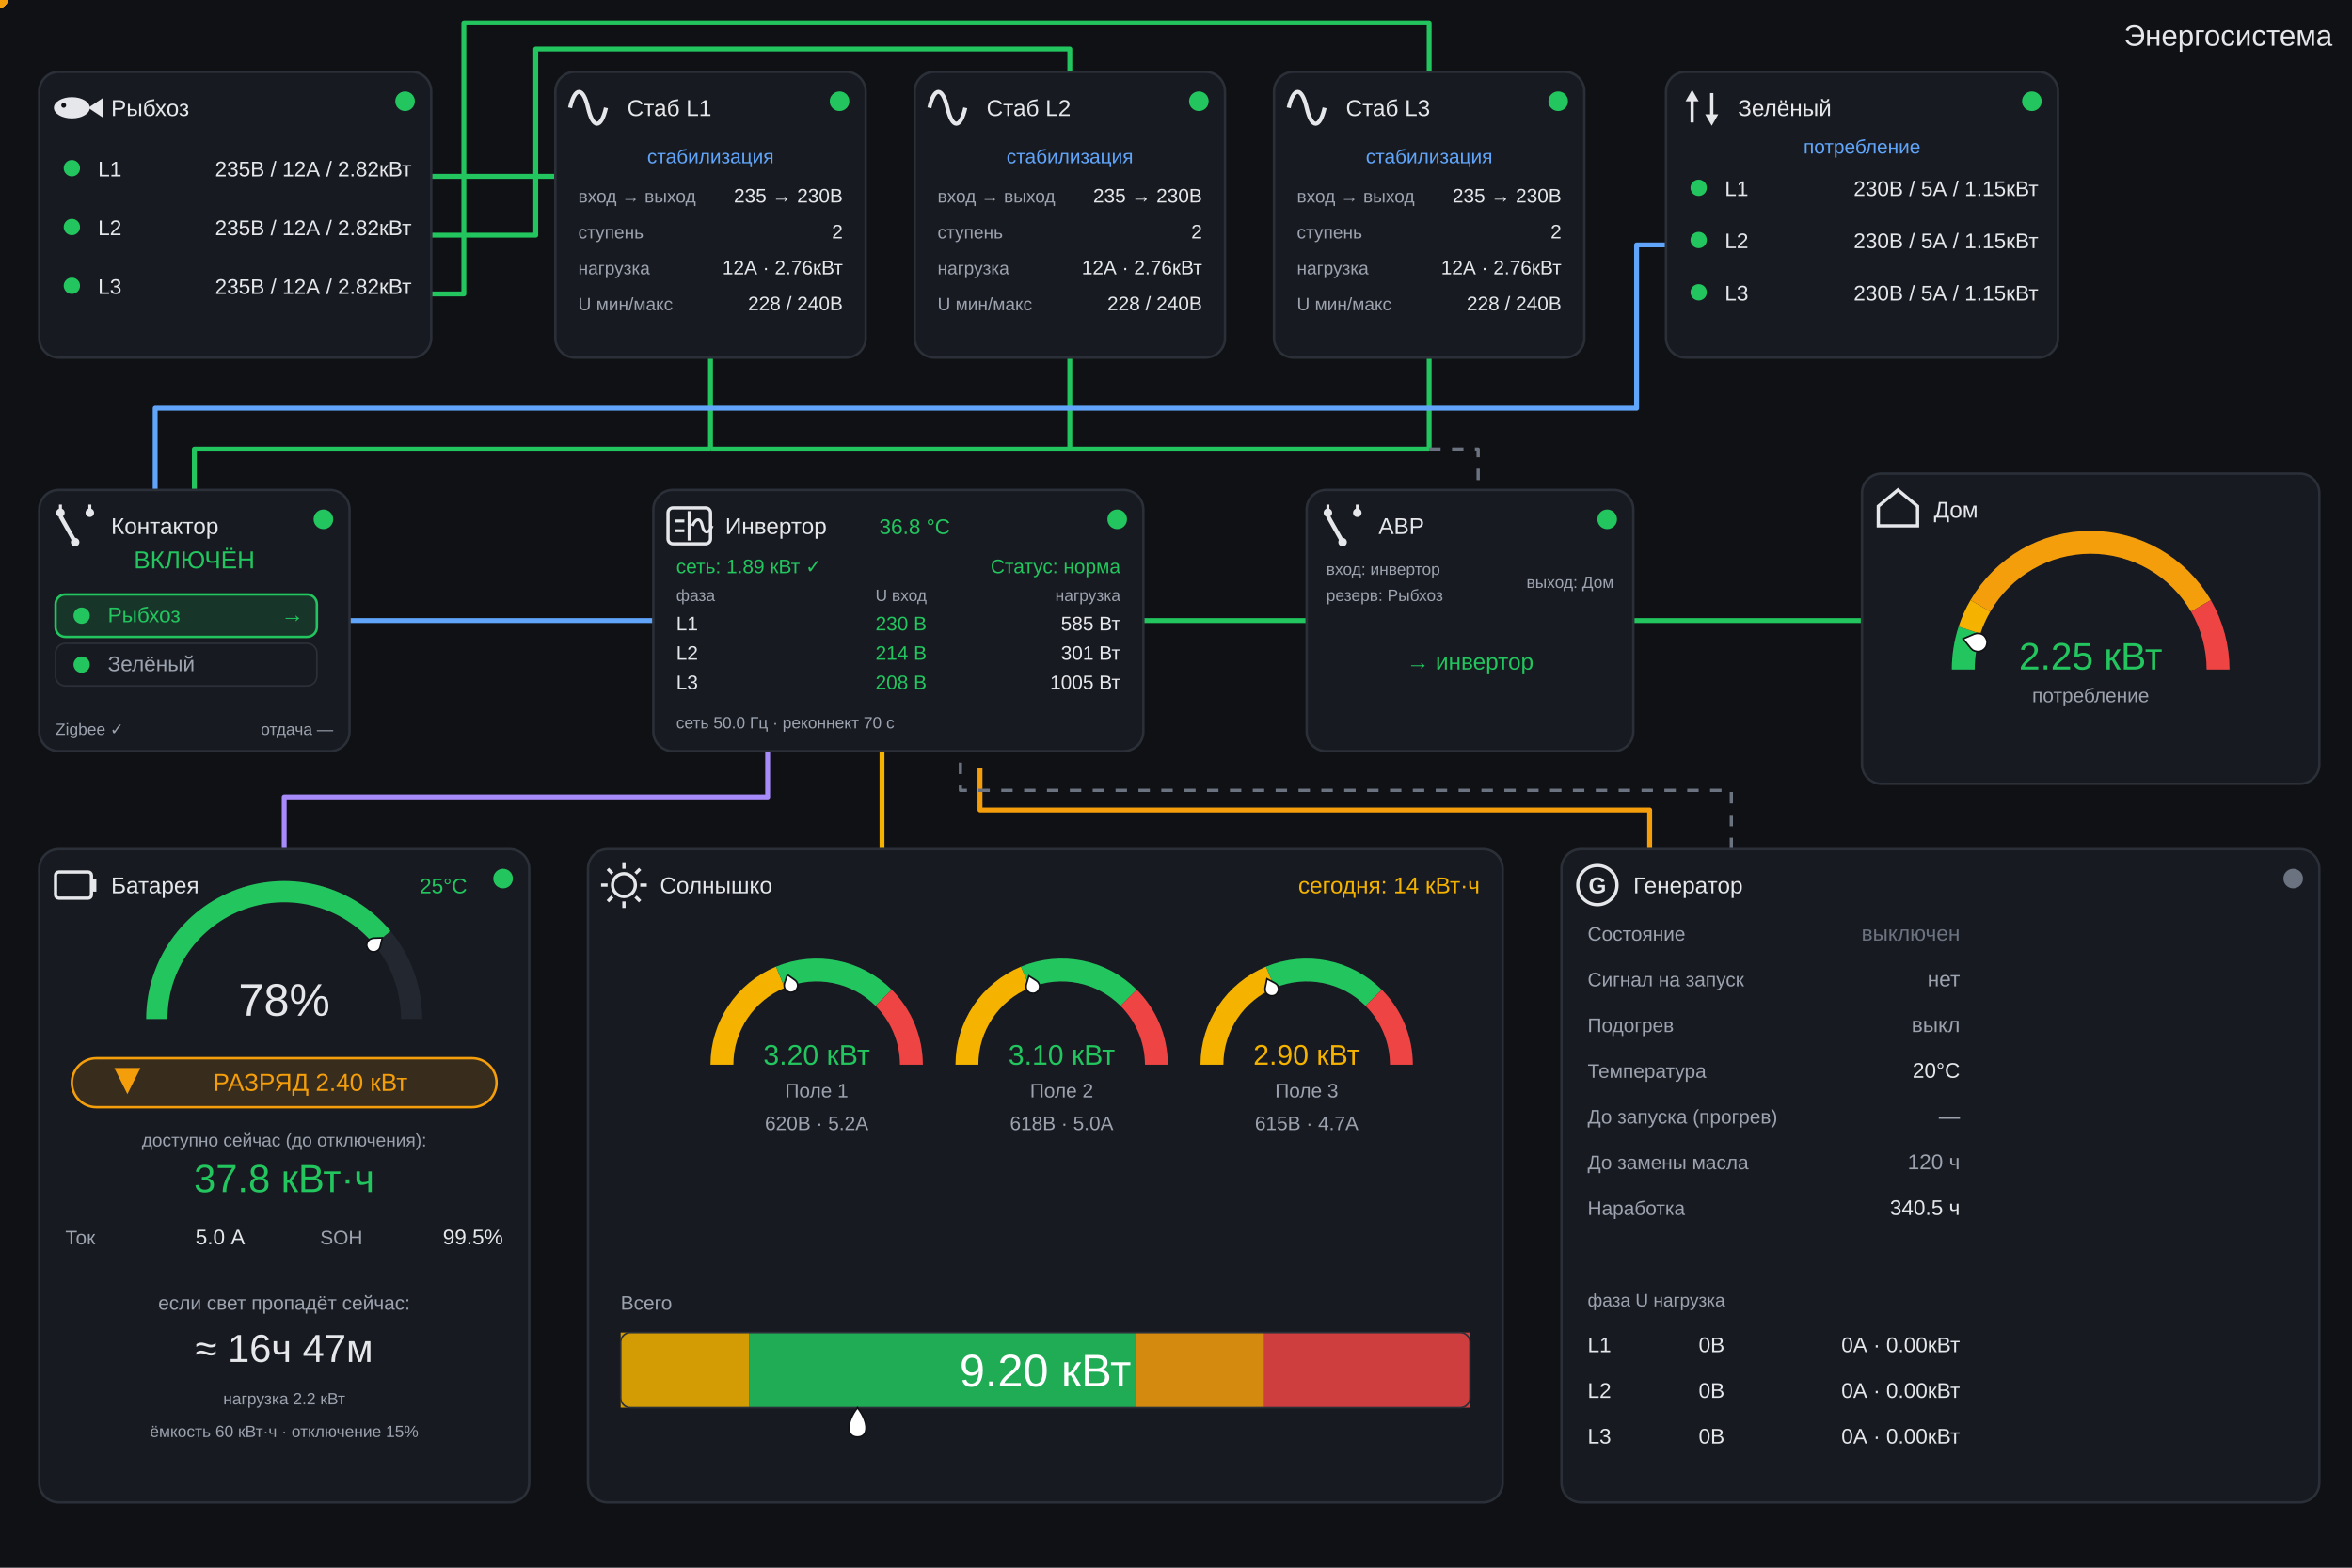
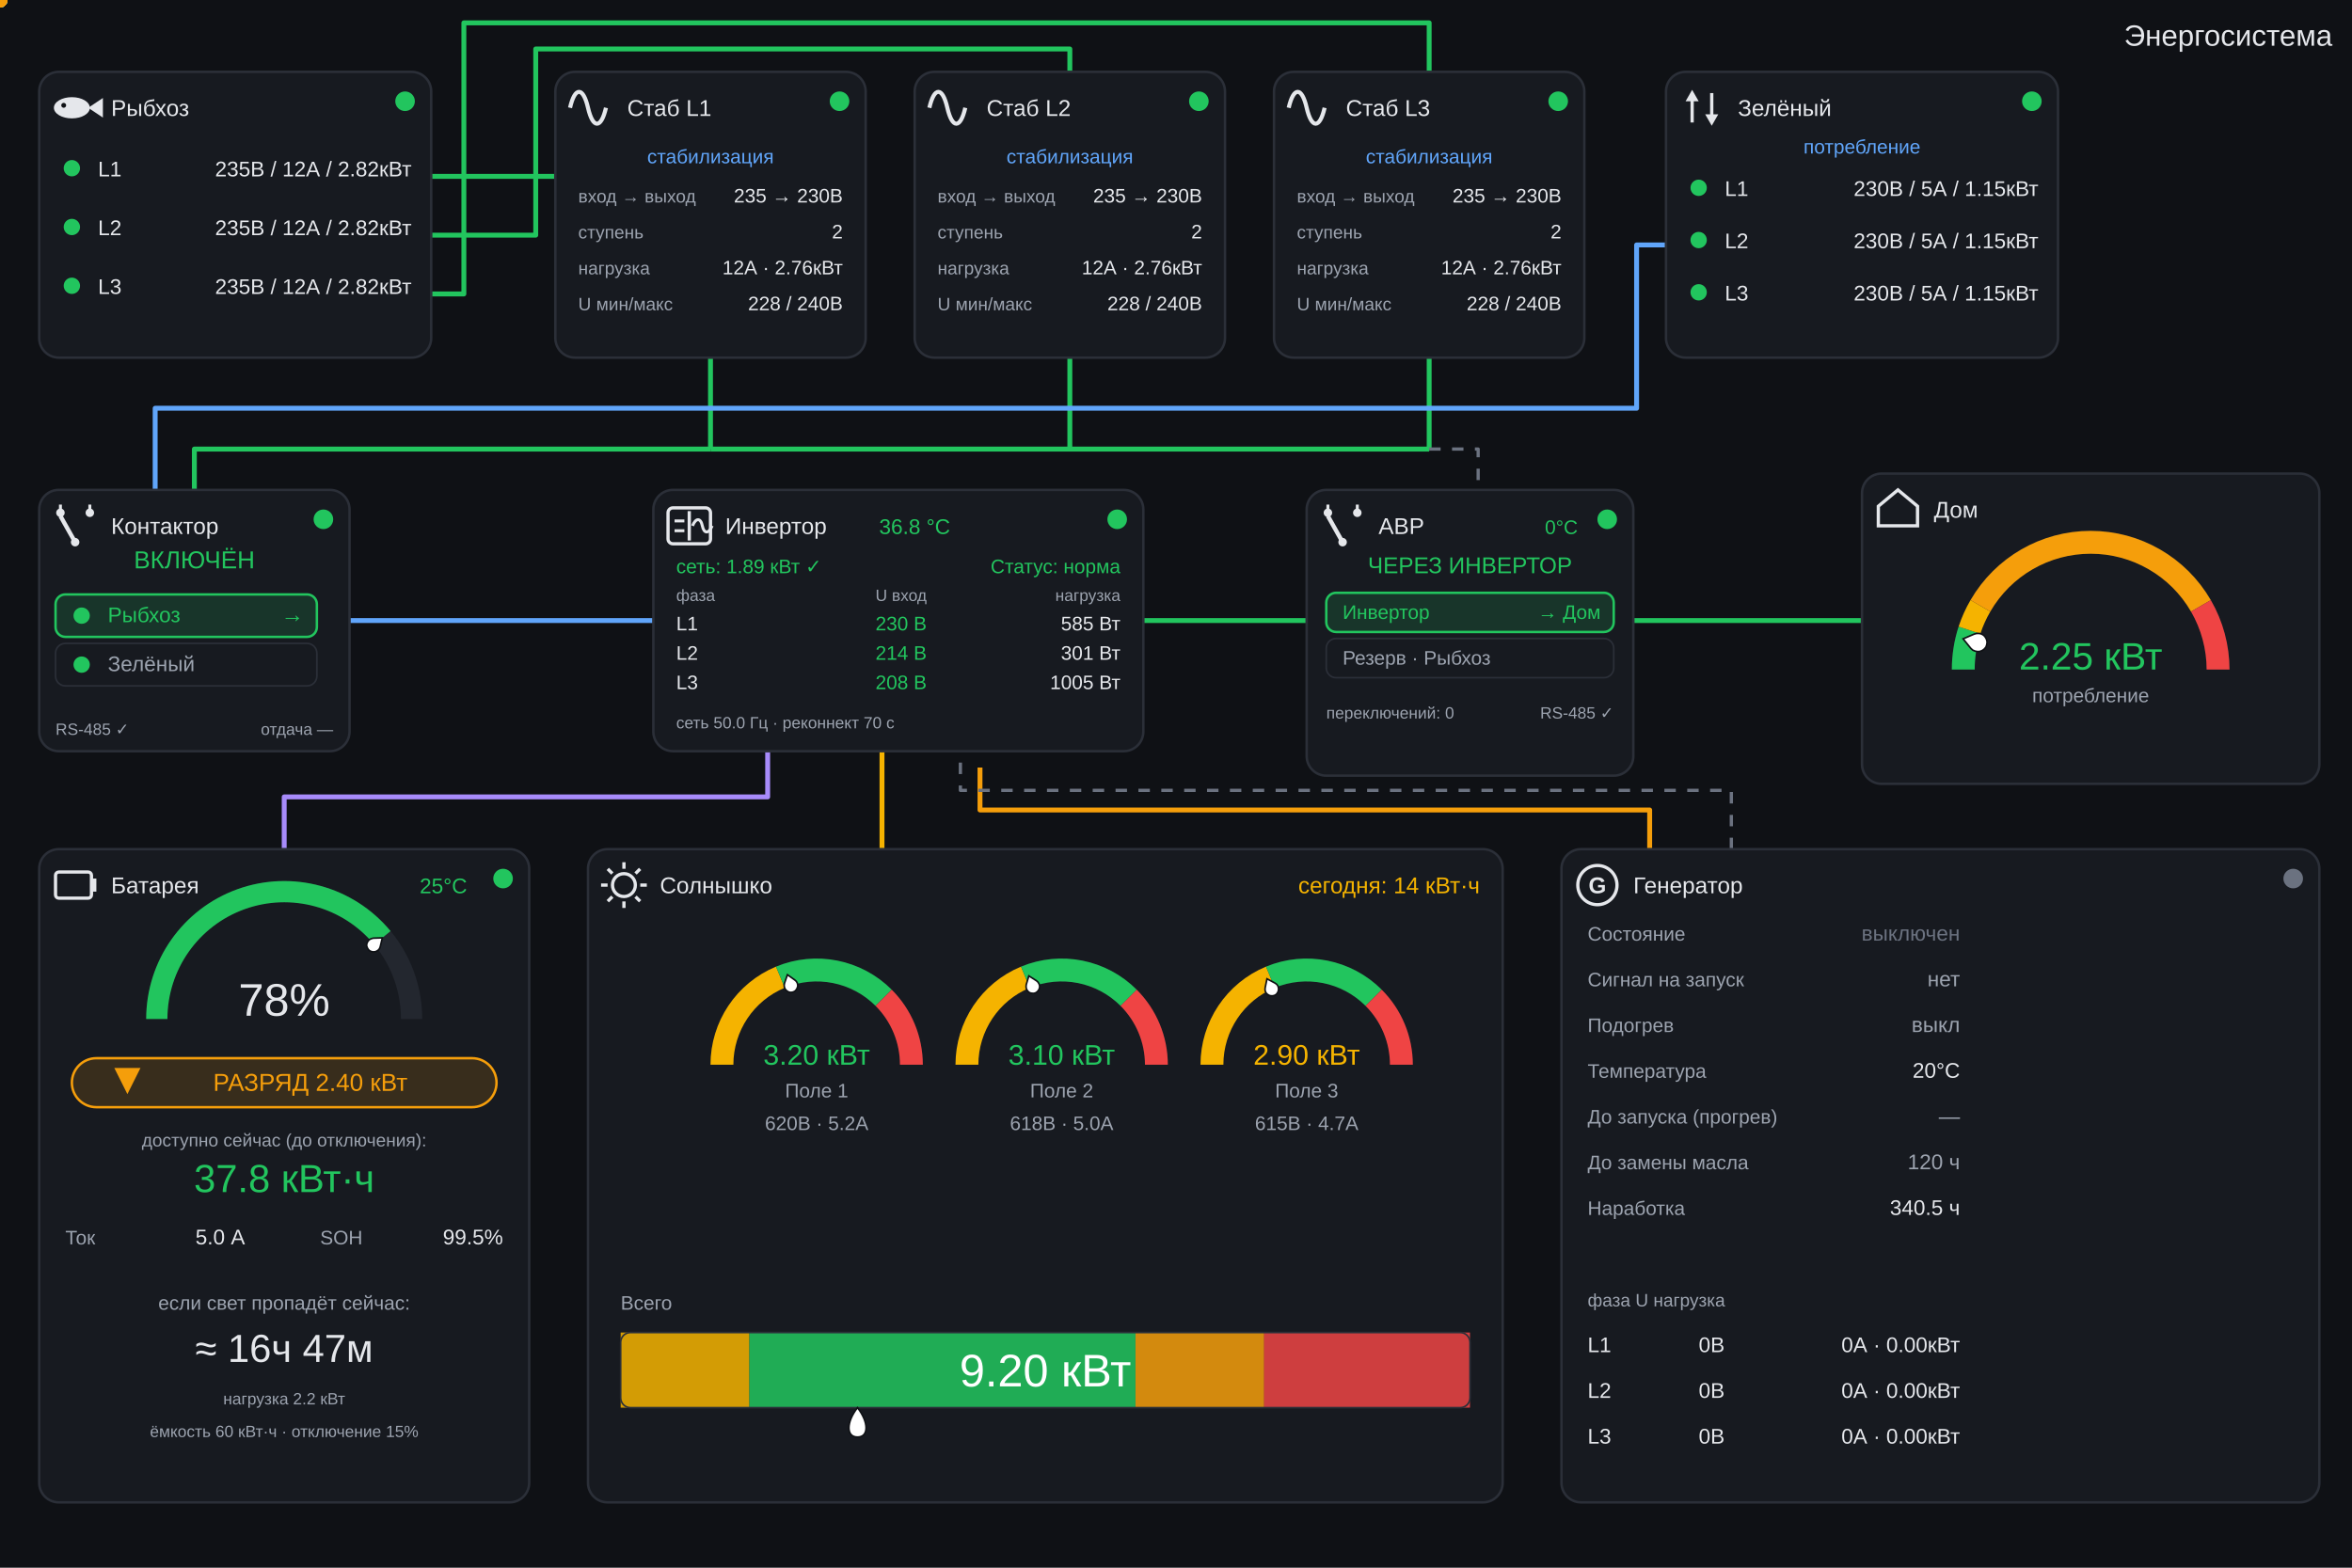
<svg xmlns="http://www.w3.org/2000/svg" viewBox="0 0 1440 960" font-family="Arial,Helvetica,sans-serif">
  <rect x="0" y="0" width="1440" height="960" fill="#0f1115" />
  <text x="1428" y="28" font-size="18" fill="#e5e7eb" text-anchor="end">Энергосистема</text>
  <polyline fill="none" stroke="#22c55e" stroke-width="3" stroke-linejoin="round" points="264,108 340,108 " />
  <circle r="4.5" fill="#22c55e">
    <animateMotion dur="1.46s" repeatCount="indefinite" begin="-0.00s" path="M 264,108 340,108" />
  </circle>
  <polyline fill="none" stroke="#22c55e" stroke-width="3" stroke-linejoin="round" points="264,144 328,144 328,30 655,30 655,44 " />
  <circle r="4.5" fill="#22c55e">
    <animateMotion dur="9.98s" repeatCount="indefinite" begin="-0.00s" path="M 264,144 328,144 328,30 655,30 655,44" />
  </circle>
  <circle r="4.5" fill="#22c55e">
    <animateMotion dur="9.98s" repeatCount="indefinite" begin="-2.00s" path="M 264,144 328,144 328,30 655,30 655,44" />
  </circle>
  <circle r="4.5" fill="#22c55e">
    <animateMotion dur="9.98s" repeatCount="indefinite" begin="-3.99s" path="M 264,144 328,144 328,30 655,30 655,44" />
  </circle>
  <circle r="4.5" fill="#22c55e">
    <animateMotion dur="9.98s" repeatCount="indefinite" begin="-5.99s" path="M 264,144 328,144 328,30 655,30 655,44" />
  </circle>
  <circle r="4.5" fill="#22c55e">
    <animateMotion dur="9.98s" repeatCount="indefinite" begin="-7.98s" path="M 264,144 328,144 328,30 655,30 655,44" />
  </circle>
  <polyline fill="none" stroke="#22c55e" stroke-width="3" stroke-linejoin="round" points="264,180 284,180 284,14 875,14 875,44 " />
  <circle r="4.5" fill="#22c55e">
    <animateMotion dur="15.52s" repeatCount="indefinite" begin="-0.00s" path="M 264,180 284,180 284,14 875,14 875,44" />
  </circle>
  <circle r="4.5" fill="#22c55e">
    <animateMotion dur="15.52s" repeatCount="indefinite" begin="-2.22s" path="M 264,180 284,180 284,14 875,14 875,44" />
  </circle>
  <circle r="4.5" fill="#22c55e">
    <animateMotion dur="15.52s" repeatCount="indefinite" begin="-4.43s" path="M 264,180 284,180 284,14 875,14 875,44" />
  </circle>
  <circle r="4.5" fill="#22c55e">
    <animateMotion dur="15.52s" repeatCount="indefinite" begin="-6.65s" path="M 264,180 284,180 284,14 875,14 875,44" />
  </circle>
  <circle r="4.5" fill="#22c55e">
    <animateMotion dur="15.52s" repeatCount="indefinite" begin="-8.87s" path="M 264,180 284,180 284,14 875,14 875,44" />
  </circle>
  <circle r="4.5" fill="#22c55e">
    <animateMotion dur="15.52s" repeatCount="indefinite" begin="-11.09s" path="M 264,180 284,180 284,14 875,14 875,44" />
  </circle>
  <circle r="4.5" fill="#22c55e">
    <animateMotion dur="15.52s" repeatCount="indefinite" begin="-13.30s" path="M 264,180 284,180 284,14 875,14 875,44" />
  </circle>
  <polyline fill="none" stroke="#22c55e" stroke-width="3" stroke-linejoin="round" points="435,219 435,275 " />
  <circle r="4.5" fill="#22c55e">
    <animateMotion dur="0.92s" repeatCount="indefinite" begin="-0.00s" path="M 435,219 435,275" />
  </circle>
  <polyline fill="none" stroke="#22c55e" stroke-width="3" stroke-linejoin="round" points="655,219 655,275 " />
  <circle r="4.5" fill="#22c55e">
    <animateMotion dur="0.92s" repeatCount="indefinite" begin="-0.00s" path="M 655,219 655,275" />
  </circle>
  <polyline fill="none" stroke="#22c55e" stroke-width="3" stroke-linejoin="round" points="875,219 875,275 " />
  <circle r="4.5" fill="#22c55e">
    <animateMotion dur="0.92s" repeatCount="indefinite" begin="-0.00s" path="M 875,219 875,275" />
  </circle>
  <polyline fill="none" stroke="#22c55e" stroke-width="3" stroke-linejoin="round" points="435,275 875,275 " />
  <polyline fill="none" stroke="#22c55e" stroke-width="3" stroke-linejoin="round" points="435,275 119,275 119,300 " />
  <circle r="4.5" fill="#22c55e">
    <animateMotion dur="5.59s" repeatCount="indefinite" begin="-0.00s" path="M 435,275 119,275 119,300" />
  </circle>
  <circle r="4.5" fill="#22c55e">
    <animateMotion dur="5.59s" repeatCount="indefinite" begin="-1.86s" path="M 435,275 119,275 119,300" />
  </circle>
  <circle r="4.5" fill="#22c55e">
    <animateMotion dur="5.59s" repeatCount="indefinite" begin="-3.73s" path="M 435,275 119,275 119,300" />
  </circle>
  <polyline fill="none" stroke="#6b7280" stroke-width="2" stroke-linejoin="round" stroke-dasharray="7 7" points="875,275 905,275 905,300 " />
  <polyline fill="none" stroke="#60a5fa" stroke-width="3" stroke-linejoin="round" points="1020,150 1002,150 1002,250 95,250 95,300 " />
  <circle r="4.5" fill="#60a5fa">
    <animateMotion dur="20.67s" repeatCount="indefinite" begin="-0.00s" path="M 1020,150 1002,150 1002,250 95,250 95,300" />
  </circle>
  <circle r="4.5" fill="#60a5fa">
    <animateMotion dur="20.67s" repeatCount="indefinite" begin="-2.07s" path="M 1020,150 1002,150 1002,250 95,250 95,300" />
  </circle>
  <circle r="4.5" fill="#60a5fa">
    <animateMotion dur="20.67s" repeatCount="indefinite" begin="-4.13s" path="M 1020,150 1002,150 1002,250 95,250 95,300" />
  </circle>
  <circle r="4.5" fill="#60a5fa">
    <animateMotion dur="20.67s" repeatCount="indefinite" begin="-6.20s" path="M 1020,150 1002,150 1002,250 95,250 95,300" />
  </circle>
  <circle r="4.5" fill="#60a5fa">
    <animateMotion dur="20.67s" repeatCount="indefinite" begin="-8.27s" path="M 1020,150 1002,150 1002,250 95,250 95,300" />
  </circle>
  <circle r="4.5" fill="#60a5fa">
    <animateMotion dur="20.67s" repeatCount="indefinite" begin="-10.34s" path="M 1020,150 1002,150 1002,250 95,250 95,300" />
  </circle>
  <circle r="4.5" fill="#60a5fa">
    <animateMotion dur="20.67s" repeatCount="indefinite" begin="-12.40s" path="M 1020,150 1002,150 1002,250 95,250 95,300" />
  </circle>
  <circle r="4.5" fill="#60a5fa">
    <animateMotion dur="20.67s" repeatCount="indefinite" begin="-14.47s" path="M 1020,150 1002,150 1002,250 95,250 95,300" />
  </circle>
  <circle r="4.5" fill="#60a5fa">
    <animateMotion dur="20.67s" repeatCount="indefinite" begin="-16.54s" path="M 1020,150 1002,150 1002,250 95,250 95,300" />
  </circle>
  <circle r="4.5" fill="#60a5fa">
    <animateMotion dur="20.67s" repeatCount="indefinite" begin="-18.61s" path="M 1020,150 1002,150 1002,250 95,250 95,300" />
  </circle>
  <polyline fill="none" stroke="#60a5fa" stroke-width="3" stroke-linejoin="round" points="214,380 400,380 " />
  <circle r="4.5" fill="#60a5fa">
    <animateMotion dur="3.58s" repeatCount="indefinite" begin="-0.00s" path="M 214,380 400,380" />
  </circle>
  <circle r="4.5" fill="#60a5fa">
    <animateMotion dur="3.58s" repeatCount="indefinite" begin="-1.79s" path="M 214,380 400,380" />
  </circle>
  <polyline fill="none" stroke="#22c55e" stroke-width="3" stroke-linejoin="round" points="700,380 800,380 " />
  <circle r="4.5" fill="#22c55e">
    <animateMotion dur="1.43s" repeatCount="indefinite" begin="-0.00s" path="M 700,380 800,380" />
  </circle>
  <polyline fill="none" stroke="#22c55e" stroke-width="3" stroke-linejoin="round" points="1000,380 1140,380 " />
  <circle r="4.5" fill="#22c55e">
    <animateMotion dur="2.30s" repeatCount="indefinite" begin="-0.00s" path="M 1000,380 1140,380" />
  </circle>
  <polyline fill="none" stroke="#a78bfa" stroke-width="3" stroke-linejoin="round" points="174,520 174,488 470,488 470,460 " />
  <circle r="4.5" fill="#a78bfa">
    <animateMotion dur="6.40s" repeatCount="indefinite" begin="-0.00s" path="M 174,520 174,488 470,488 470,460" />
  </circle>
  <circle r="4.5" fill="#a78bfa">
    <animateMotion dur="6.40s" repeatCount="indefinite" begin="-2.13s" path="M 174,520 174,488 470,488 470,460" />
  </circle>
  <circle r="4.5" fill="#a78bfa">
    <animateMotion dur="6.40s" repeatCount="indefinite" begin="-4.27s" path="M 174,520 174,488 470,488 470,460" />
  </circle>
  <polyline fill="none" stroke="#f5b300" stroke-width="3" stroke-linejoin="round" points="540,520 540,460 " />
  <circle r="4.5" fill="#f5b300">
    <animateMotion dur="0.51s" repeatCount="indefinite" begin="-0.00s" path="M 540,520 540,460" />
  </circle>
  <polyline fill="none" stroke="#f59e0b" stroke-width="3" stroke-linejoin="round" points="1010,520 1010,496 600,496 600,470 " />
  <circle r="4.5" fill="#f59e0b">
    <animateMotion dur="10.70s" repeatCount="indefinite" begin="-0.00s" path="M 1010,520 1010,496 600,496 600,470" />
  </circle>
  <circle r="4.5" fill="#f59e0b">
    <animateMotion dur="10.70s" repeatCount="indefinite" begin="-2.67s" path="M 1010,520 1010,496 600,496 600,470" />
  </circle>
  <circle r="4.5" fill="#f59e0b">
    <animateMotion dur="10.70s" repeatCount="indefinite" begin="-5.35s" path="M 1010,520 1010,496 600,496 600,470" />
  </circle>
  <circle r="4.5" fill="#f59e0b">
    <animateMotion dur="10.70s" repeatCount="indefinite" begin="-8.02s" path="M 1010,520 1010,496 600,496 600,470" />
  </circle>
  <polyline fill="none" stroke="#6b7280" stroke-width="2" stroke-linejoin="round" stroke-dasharray="7 7" points="1060,520 1060,484 588,484 588,460 " />
  <rect x="24" y="44" width="240" height="175" rx="12" fill="#171a20" stroke="#2b2f38" stroke-width="1.5" />
  <g fill="#e5e7eb">
    <ellipse cx="44" cy="66" rx="11" ry="6.5" />
    <polygon points="54,66 63,60 63,72" />
  </g>
  <circle cx="39" cy="64.5" r="1.5" fill="#0f1115" />
  <text x="68" y="71" font-size="14" fill="#e5e7eb" text-anchor="start">Рыбхоз</text>
  <circle cx="248" cy="62" r="6" fill="#22c55e" />
  <circle cx="44" cy="103" r="5" fill="#22c55e" />
  <text x="60" y="108" font-size="13" fill="#e5e7eb" text-anchor="start">L1</text>
  <text x="252" y="108" font-size="13" fill="#e5e7eb" text-anchor="end">235В / 12А / 2.82кВт</text>
  <circle cx="44" cy="139" r="5" fill="#22c55e" />
  <text x="60" y="144" font-size="13" fill="#e5e7eb" text-anchor="start">L2</text>
  <text x="252" y="144" font-size="13" fill="#e5e7eb" text-anchor="end">235В / 12А / 2.82кВт</text>
  <circle cx="44" cy="175" r="5" fill="#22c55e" />
  <text x="60" y="180" font-size="13" fill="#e5e7eb" text-anchor="start">L3</text>
  <text x="252" y="180" font-size="13" fill="#e5e7eb" text-anchor="end">235В / 12А / 2.82кВт</text>
  <rect x="340" y="44" width="190" height="175" rx="12" fill="#171a20" stroke="#2b2f38" stroke-width="1.5" />
  <path d="M 349 66 c 3,-13 8,-13 11,0 c 3,13 8,13 11,0" fill="none" stroke="#e5e7eb" stroke-width="2.5" />
  <text x="384" y="71" font-size="14" fill="#e5e7eb" text-anchor="start">Стаб L1</text>
  <circle cx="514" cy="62" r="6" fill="#22c55e" />
  <text x="435" y="100" font-size="12" fill="#60a5fa" text-anchor="middle">стабилизация</text>
  <text x="354" y="124" font-size="11" fill="#9ca3af" text-anchor="start">вход → выход</text>
  <text x="516" y="124" font-size="12" fill="#e5e7eb" text-anchor="end">235 → 230В</text>
  <text x="354" y="146" font-size="11" fill="#9ca3af" text-anchor="start">ступень</text>
  <text x="516" y="146" font-size="12" fill="#e5e7eb" text-anchor="end">2</text>
  <text x="354" y="168" font-size="11" fill="#9ca3af" text-anchor="start">нагрузка</text>
  <text x="516" y="168" font-size="12" fill="#e5e7eb" text-anchor="end">12А · 2.76кВт</text>
  <text x="354" y="190" font-size="11" fill="#9ca3af" text-anchor="start">U мин/макс</text>
  <text x="516" y="190" font-size="12" fill="#e5e7eb" text-anchor="end">228 / 240В</text>
  <rect x="560" y="44" width="190" height="175" rx="12" fill="#171a20" stroke="#2b2f38" stroke-width="1.5" />
  <path d="M 569 66 c 3,-13 8,-13 11,0 c 3,13 8,13 11,0" fill="none" stroke="#e5e7eb" stroke-width="2.5" />
  <text x="604" y="71" font-size="14" fill="#e5e7eb" text-anchor="start">Стаб L2</text>
  <circle cx="734" cy="62" r="6" fill="#22c55e" />
  <text x="655" y="100" font-size="12" fill="#60a5fa" text-anchor="middle">стабилизация</text>
  <text x="574" y="124" font-size="11" fill="#9ca3af" text-anchor="start">вход → выход</text>
  <text x="736" y="124" font-size="12" fill="#e5e7eb" text-anchor="end">235 → 230В</text>
  <text x="574" y="146" font-size="11" fill="#9ca3af" text-anchor="start">ступень</text>
  <text x="736" y="146" font-size="12" fill="#e5e7eb" text-anchor="end">2</text>
  <text x="574" y="168" font-size="11" fill="#9ca3af" text-anchor="start">нагрузка</text>
  <text x="736" y="168" font-size="12" fill="#e5e7eb" text-anchor="end">12А · 2.76кВт</text>
  <text x="574" y="190" font-size="11" fill="#9ca3af" text-anchor="start">U мин/макс</text>
  <text x="736" y="190" font-size="12" fill="#e5e7eb" text-anchor="end">228 / 240В</text>
  <rect x="780" y="44" width="190" height="175" rx="12" fill="#171a20" stroke="#2b2f38" stroke-width="1.5" />
  <path d="M 789 66 c 3,-13 8,-13 11,0 c 3,13 8,13 11,0" fill="none" stroke="#e5e7eb" stroke-width="2.5" />
  <text x="824" y="71" font-size="14" fill="#e5e7eb" text-anchor="start">Стаб L3</text>
  <circle cx="954" cy="62" r="6" fill="#22c55e" />
  <text x="875" y="100" font-size="12" fill="#60a5fa" text-anchor="middle">стабилизация</text>
  <text x="794" y="124" font-size="11" fill="#9ca3af" text-anchor="start">вход → выход</text>
  <text x="956" y="124" font-size="12" fill="#e5e7eb" text-anchor="end">235 → 230В</text>
  <text x="794" y="146" font-size="11" fill="#9ca3af" text-anchor="start">ступень</text>
  <text x="956" y="146" font-size="12" fill="#e5e7eb" text-anchor="end">2</text>
  <text x="794" y="168" font-size="11" fill="#9ca3af" text-anchor="start">нагрузка</text>
  <text x="956" y="168" font-size="12" fill="#e5e7eb" text-anchor="end">12А · 2.76кВт</text>
  <text x="794" y="190" font-size="11" fill="#9ca3af" text-anchor="start">U мин/макс</text>
  <text x="956" y="190" font-size="12" fill="#e5e7eb" text-anchor="end">228 / 240В</text>
  <rect x="1020" y="44" width="240" height="175" rx="12" fill="#171a20" stroke="#2b2f38" stroke-width="1.5" />
  <line x1="1036" y1="75" x2="1036" y2="60" stroke="#e5e7eb" stroke-width="2" />
  <polygon points="1036,55 1032,62 1040,62" fill="#e5e7eb" />
  <line x1="1048" y1="57" x2="1048" y2="72" stroke="#e5e7eb" stroke-width="2" />
  <polygon points="1048,77 1052,70 1044,70" fill="#e5e7eb" />
  <text x="1064" y="71" font-size="14" fill="#e5e7eb" text-anchor="start">Зелёный</text>
  <circle cx="1244" cy="62" r="6" fill="#22c55e" />
  <text x="1140" y="94" font-size="12" fill="#60a5fa" text-anchor="middle">потребление</text>
  <circle cx="1040" cy="115" r="5" fill="#22c55e" />
  <text x="1056" y="120" font-size="13" fill="#e5e7eb" text-anchor="start">L1</text>
  <text x="1248" y="120" font-size="13" fill="#e5e7eb" text-anchor="end">230В / 5А / 1.15кВт</text>
  <circle cx="1040" cy="147" r="5" fill="#22c55e" />
  <text x="1056" y="152" font-size="13" fill="#e5e7eb" text-anchor="start">L2</text>
  <text x="1248" y="152" font-size="13" fill="#e5e7eb" text-anchor="end">230В / 5А / 1.15кВт</text>
  <circle cx="1040" cy="179" r="5" fill="#22c55e" />
  <text x="1056" y="184" font-size="13" fill="#e5e7eb" text-anchor="start">L3</text>
  <text x="1248" y="184" font-size="13" fill="#e5e7eb" text-anchor="end">230В / 5А / 1.15кВт</text>
  <rect x="24" y="300" width="190" height="160" rx="12" fill="#171a20" stroke="#2b2f38" stroke-width="1.5" />
  <circle cx="37" cy="314" r="2.6" fill="#e5e7eb" />
  <circle cx="55" cy="314" r="2.6" fill="#e5e7eb" />
  <circle cx="46" cy="332" r="2.6" fill="#e5e7eb" />
  <line x1="37" y1="314" x2="37" y2="309" stroke="#e5e7eb" stroke-width="1.8" />
  <line x1="55" y1="314" x2="55" y2="309" stroke="#e5e7eb" stroke-width="1.8" />
  <line x1="46" y1="332" x2="37" y2="316" stroke="#e5e7eb" stroke-width="2.6" />
  <text x="68" y="327" font-size="14" fill="#e5e7eb" text-anchor="start">Контактор</text>
  <circle cx="198" cy="318" r="6" fill="#22c55e" />
  <text x="119" y="348" font-size="15" fill="#22c55e" text-anchor="middle">ВКЛЮЧЁН</text>
  <rect x="34" y="364" width="160" height="26" rx="6" fill="#22c55e" fill-opacity="0.16" stroke="#22c55e" stroke-width="1.5" />
  <circle cx="50" cy="377" r="5" fill="#22c55e" />
  <text x="66" y="381" font-size="13" fill="#22c55e" text-anchor="start">Рыбхоз</text>
  <text x="186" y="381" font-size="14" fill="#22c55e" text-anchor="end">→</text>
  <rect x="34" y="394" width="160" height="26" rx="6" fill="none" stroke="#2b2f38" stroke-width="1" />
  <circle cx="50" cy="407" r="5" fill="#22c55e" />
  <text x="66" y="411" font-size="13" fill="#9ca3af" text-anchor="start">Зелёный</text>
-   <text x="34" y="450" font-size="10" fill="#9ca3af" text-anchor="start">Zigbee ✓</text>
+   <text x="34" y="450" font-size="10" fill="#9ca3af" text-anchor="start">RS-485 ✓</text>
  <text x="204" y="450" font-size="10" fill="#9ca3af" text-anchor="end">отдача —</text>
  <rect x="400" y="300" width="300" height="160" rx="12" fill="#171a20" stroke="#2b2f38" stroke-width="1.5" />
  <rect x="409" y="311" width="26" height="22" rx="3" fill="none" stroke="#e5e7eb" stroke-width="2" />
  <line x1="422" y1="313" x2="422" y2="331" stroke="#e5e7eb" stroke-width="2" />
  <path d="M 424 322 c 2,-5 5,-5 6,0 c 1,5 4,5 6,0" fill="none" stroke="#e5e7eb" stroke-width="1.8" />
  <line x1="413" y1="319" x2="419" y2="319" stroke="#e5e7eb" stroke-width="1.8" />
  <line x1="413" y1="325" x2="419" y2="325" stroke="#e5e7eb" stroke-width="1.8" />
  <text x="444" y="327" font-size="14" fill="#e5e7eb" text-anchor="start">Инвертор</text>
  <circle cx="684" cy="318" r="6" fill="#22c55e" />
  <text x="560" y="327" font-size="13" fill="#22c55e" text-anchor="middle">36.8 °C</text>
  <text x="414" y="351" font-size="12" fill="#22c55e" text-anchor="start">сеть: 1.89 кВт ✓</text>
  <text x="686" y="351" font-size="12" fill="#22c55e" text-anchor="end">Статус: норма</text>
  <text x="414" y="368" font-size="10" fill="#9ca3af" text-anchor="start">фаза</text>
  <text x="536" y="368" font-size="10" fill="#9ca3af" text-anchor="start">U вход</text>
  <text x="686" y="368" font-size="10" fill="#9ca3af" text-anchor="end">нагрузка</text>
  <text x="414" y="386" font-size="12" fill="#e5e7eb" text-anchor="start">L1</text>
  <text x="536" y="386" font-size="12" fill="#22c55e" text-anchor="start">230 В</text>
  <text x="686" y="386" font-size="12" fill="#e5e7eb" text-anchor="end">585 Вт</text>
  <text x="414" y="404" font-size="12" fill="#e5e7eb" text-anchor="start">L2</text>
  <text x="536" y="404" font-size="12" fill="#22c55e" text-anchor="start">214 В</text>
  <text x="686" y="404" font-size="12" fill="#e5e7eb" text-anchor="end">301 Вт</text>
  <text x="414" y="422" font-size="12" fill="#e5e7eb" text-anchor="start">L3</text>
  <text x="536" y="422" font-size="12" fill="#22c55e" text-anchor="start">208 В</text>
  <text x="686" y="422" font-size="12" fill="#e5e7eb" text-anchor="end">1005 Вт</text>
  <text x="414" y="446" font-size="10" fill="#9ca3af" text-anchor="start">сеть 50.0 Гц · реконнект 70 с</text>
-   <rect x="800" y="300" width="200" height="160" rx="12" fill="#171a20" stroke="#2b2f38" stroke-width="1.5" />
+   <rect x="800" y="300" width="200" height="175" rx="12" fill="#171a20" stroke="#2b2f38" stroke-width="1.5" />
  <circle cx="813" cy="314" r="2.6" fill="#e5e7eb" />
  <circle cx="831" cy="314" r="2.6" fill="#e5e7eb" />
  <circle cx="822" cy="332" r="2.6" fill="#e5e7eb" />
  <line x1="813" y1="314" x2="813" y2="309" stroke="#e5e7eb" stroke-width="1.8" />
  <line x1="831" y1="314" x2="831" y2="309" stroke="#e5e7eb" stroke-width="1.8" />
  <line x1="822" y1="332" x2="813" y2="316" stroke="#e5e7eb" stroke-width="2.6" />
  <text x="844" y="327" font-size="14" fill="#e5e7eb" text-anchor="start">АВР</text>
  <circle cx="984" cy="318" r="6" fill="#22c55e" />
-   <text x="812" y="352" font-size="10" fill="#9ca3af" text-anchor="start">вход: инвертор</text>
-   <text x="812" y="368" font-size="10" fill="#9ca3af" text-anchor="start">резерв: Рыбхоз</text>
-   <text x="988" y="360" font-size="10" fill="#9ca3af" text-anchor="end">выход: Дом</text>
-   <text x="900" y="410" font-size="14" fill="#22c55e" text-anchor="middle">→ инвертор</text>
+   <text x="966" y="327" font-size="12" fill="#22c55e" text-anchor="end">0°C</text>
+   <text x="900" y="351" font-size="14" fill="#22c55e" text-anchor="middle">ЧЕРЕЗ ИНВЕРТОР</text>
+   <rect x="812" y="363" width="176" height="24" rx="6" fill="#22c55e" fill-opacity="0.16" stroke="#22c55e" stroke-width="1.5" />
+   <text x="822" y="379" font-size="12" fill="#22c55e" text-anchor="start">Инвертор</text>
+   <text x="980" y="379" font-size="12" fill="#22c55e" text-anchor="end">→ Дом</text>
+   <rect x="812" y="391" width="176" height="24" rx="6" fill="none" stroke="#2b2f38" stroke-width="1" />
+   <text x="822" y="407" font-size="12" fill="#9ca3af" text-anchor="start">Резерв · Рыбхоз</text>
+   <text x="812" y="440" font-size="10" fill="#9ca3af" text-anchor="start">переключений: 0</text>
+   <text x="988" y="440" font-size="10" fill="#9ca3af" text-anchor="end">RS-485 ✓</text>
  <rect x="1140" y="290" width="280" height="190" rx="12" fill="#171a20" stroke="#2b2f38" stroke-width="1.5" />
  <path d="M 1150 322 L 1150 310 L 1162 300 L 1174 310 L 1174 322 Z" fill="none" stroke="#e5e7eb" stroke-width="2" />
  <text x="1184" y="317" font-size="14" fill="#e5e7eb" text-anchor="start">Дом</text>
  <path fill="none" stroke="#23272f" stroke-width="14" stroke-linecap="butt" d="M 1202.0 410.0 A 78 78 0 0 1 1358.0 410.0" />
  <path fill="none" stroke="#22c55e" stroke-width="14" stroke-linecap="butt" d="M 1202.0 410.0 A 78 78 0 0 1 1205.8 385.9" />
  <path fill="none" stroke="#f5b300" stroke-width="14" stroke-linecap="butt" d="M 1205.8 385.9 A 78 78 0 0 1 1212.5 371.0" />
  <path fill="none" stroke="#f59e0b" stroke-width="14" stroke-linecap="butt" d="M 1212.5 371.0 A 78 78 0 0 1 1347.5 371.0" />
  <path fill="none" stroke="#ef4444" stroke-width="14" stroke-linecap="butt" d="M 1347.5 371.0 A 78 78 0 0 1 1358.0 410.0" />
  <path d="M 1201.9,391.2 L 1208.7,388.3 L 1210.2,387.9 L 1211.8,387.9 L 1213.3,388.3 L 1214.6,389.1 L 1215.6,390.3 L 1216.3,391.7 L 1216.6,393.2 L 1216.4,394.7 L 1215.9,396.2 L 1214.9,397.4 L 1213.7,398.3 L 1212.2,398.9 L 1210.7,399.0 L 1209.2,398.7 L 1207.8,398.1 L 1206.6,397.0 Z" fill="#ffffff" stroke="#0f1115" stroke-width="1" />
  <text x="1280" y="410" font-size="23.4" fill="#22c55e" text-anchor="middle">2.25 кВт</text>
  <text x="1280" y="430" font-size="12" fill="#9ca3af" text-anchor="middle">потребление</text>
  <rect x="24" y="520" width="300" height="400" rx="12" fill="#171a20" stroke="#2b2f38" stroke-width="1.5" />
  <rect x="34" y="534" width="22" height="16" rx="2" fill="none" stroke="#e5e7eb" stroke-width="2" />
  <rect x="56" y="538" width="3" height="8" fill="#e5e7eb" />
  <text x="68" y="547" font-size="14" fill="#e5e7eb" text-anchor="start">Батарея</text>
  <circle cx="308" cy="538" r="6" fill="#22c55e" />
  <text x="286" y="547" font-size="13" fill="#22c55e" text-anchor="end">25°C</text>
  <path fill="none" stroke="#23272f" stroke-width="13" stroke-linecap="butt" d="M 96.0 624.0 A 78 78 0 0 1 252.0 624.0" />
  <path fill="none" stroke="#22c55e" stroke-width="13" stroke-linecap="butt" d="M 96.0 624.0 A 78 78 0 0 1 234.1 574.3" />
  <path d="M 234.1,574.3 L 232.8,579.7 L 232.4,580.8 L 231.7,581.7 L 230.7,582.4 L 229.7,582.8 L 228.5,582.9 L 227.4,582.7 L 226.3,582.2 L 225.5,581.4 L 224.9,580.4 L 224.5,579.3 L 224.5,578.2 L 224.9,577.0 L 225.5,576.1 L 226.3,575.3 L 227.4,574.8 L 228.5,574.5 Z" fill="#ffffff" stroke="#0f1115" stroke-width="1" />
  <text x="174" y="622" font-size="28" fill="#e5e7eb" text-anchor="middle">78%</text>
  <rect x="44" y="648" width="260" height="30" rx="15" fill="#f59e0b" fill-opacity="0.15" stroke="#f59e0b" stroke-width="1.5" />
  <polygon points="70,654 78,670 86,654" fill="#f59e0b" />
  <text x="190" y="668" font-size="15" fill="#f59e0b" text-anchor="middle">РАЗРЯД 2.40 кВт</text>
  <text x="174" y="702" font-size="11" fill="#9ca3af" text-anchor="middle">доступно сейчас (до отключения):</text>
  <text x="174" y="730" font-size="24" fill="#22c55e" text-anchor="middle">37.8 кВт·ч</text>
  <text x="40" y="762" font-size="12" fill="#9ca3af" text-anchor="start">Ток</text>
  <text x="150" y="762" font-size="13" fill="#e5e7eb" text-anchor="end">5.0 А</text>
  <text x="196" y="762" font-size="12" fill="#9ca3af" text-anchor="start">SOH</text>
  <text x="308" y="762" font-size="13" fill="#e5e7eb" text-anchor="end">99.5%</text>
  <text x="174" y="802" font-size="12" fill="#9ca3af" text-anchor="middle">если свет пропадёт сейчас:</text>
  <text x="174" y="834" font-size="24" fill="#e5e7eb" text-anchor="middle">≈ 16ч 47м</text>
  <text x="174" y="860" font-size="10" fill="#9ca3af" text-anchor="middle">нагрузка 2.2 кВт</text>
  <text x="174" y="880" font-size="10" fill="#9ca3af" text-anchor="middle">ёмкость 60 кВт·ч · отключение 15%</text>
  <rect x="360" y="520" width="560" height="400" rx="12" fill="#171a20" stroke="#2b2f38" stroke-width="1.5" />
  <circle cx="382" cy="542" r="7" fill="none" stroke="#e5e7eb" stroke-width="2" />
  <line x1="392.0" y1="542.0" x2="396.0" y2="542.0" stroke="#e5e7eb" stroke-width="2" />
  <line x1="389.1" y1="534.9" x2="391.9" y2="532.1" stroke="#e5e7eb" stroke-width="2" />
  <line x1="382.0" y1="532.0" x2="382.0" y2="528.0" stroke="#e5e7eb" stroke-width="2" />
  <line x1="374.9" y1="534.9" x2="372.1" y2="532.1" stroke="#e5e7eb" stroke-width="2" />
  <line x1="372.0" y1="542.0" x2="368.0" y2="542.0" stroke="#e5e7eb" stroke-width="2" />
  <line x1="374.9" y1="549.1" x2="372.1" y2="551.9" stroke="#e5e7eb" stroke-width="2" />
  <line x1="382.0" y1="552.0" x2="382.0" y2="556.0" stroke="#e5e7eb" stroke-width="2" />
  <line x1="389.1" y1="549.1" x2="391.9" y2="551.9" stroke="#e5e7eb" stroke-width="2" />
  <text x="404" y="547" font-size="14" fill="#e5e7eb" text-anchor="start">Солнышко</text>
  <text x="906" y="547" font-size="14" fill="#f5b300" text-anchor="end">сегодня: 14 кВт·ч</text>
  <path fill="none" stroke="#23272f" stroke-width="14" stroke-linecap="butt" d="M 442.0 652.0 A 58 58 0 0 1 558.0 652.0" />
  <path fill="none" stroke="#f5b300" stroke-width="14" stroke-linecap="butt" d="M 442.0 652.0 A 58 58 0 0 1 477.8 598.4" />
  <path fill="none" stroke="#22c55e" stroke-width="14" stroke-linecap="butt" d="M 477.8 598.4 A 58 58 0 0 1 541.0 611.0" />
  <path fill="none" stroke="#ef4444" stroke-width="14" stroke-linecap="butt" d="M 541.0 611.0 A 58 58 0 0 1 558.0 652.0" />
  <path d="M 482.1,596.9 L 486.6,600.1 L 487.5,600.9 L 488.1,601.9 L 488.4,603.0 L 488.4,604.1 L 488.0,605.2 L 487.4,606.2 L 486.6,607.0 L 485.5,607.5 L 484.4,607.7 L 483.2,607.6 L 482.2,607.1 L 481.3,606.4 L 480.6,605.5 L 480.2,604.4 L 480.1,603.3 L 480.3,602.1 Z" fill="#ffffff" stroke="#0f1115" stroke-width="1" />
  <text x="500" y="652" font-size="17.4" fill="#22c55e" text-anchor="middle">3.20 кВт</text>
  <text x="500" y="672" font-size="12" fill="#9ca3af" text-anchor="middle">Поле 1</text>
  <text x="500" y="692" font-size="12" fill="#9ca3af" text-anchor="middle">620В · 5.2А</text>
  <path fill="none" stroke="#23272f" stroke-width="14" stroke-linecap="butt" d="M 592.0 652.0 A 58 58 0 0 1 708.0 652.0" />
  <path fill="none" stroke="#f5b300" stroke-width="14" stroke-linecap="butt" d="M 592.0 652.0 A 58 58 0 0 1 627.8 598.4" />
  <path fill="none" stroke="#22c55e" stroke-width="14" stroke-linecap="butt" d="M 627.8 598.4 A 58 58 0 0 1 691.0 611.0" />
  <path fill="none" stroke="#ef4444" stroke-width="14" stroke-linecap="butt" d="M 691.0 611.0 A 58 58 0 0 1 708.0 652.0" />
  <path d="M 629.9,597.6 L 634.6,600.6 L 635.5,601.4 L 636.1,602.4 L 636.5,603.5 L 636.5,604.6 L 636.2,605.7 L 635.6,606.7 L 634.8,607.5 L 633.8,608.1 L 632.7,608.3 L 631.5,608.2 L 630.4,607.9 L 629.5,607.2 L 628.8,606.3 L 628.3,605.2 L 628.2,604.1 L 628.3,603.0 Z" fill="#ffffff" stroke="#0f1115" stroke-width="1" />
  <text x="650" y="652" font-size="17.4" fill="#22c55e" text-anchor="middle">3.10 кВт</text>
  <text x="650" y="672" font-size="12" fill="#9ca3af" text-anchor="middle">Поле 2</text>
  <text x="650" y="692" font-size="12" fill="#9ca3af" text-anchor="middle">618В · 5.0А</text>
  <path fill="none" stroke="#23272f" stroke-width="14" stroke-linecap="butt" d="M 742.0 652.0 A 58 58 0 0 1 858.0 652.0" />
  <path fill="none" stroke="#f5b300" stroke-width="14" stroke-linecap="butt" d="M 742.0 652.0 A 58 58 0 0 1 777.8 598.4" />
  <path fill="none" stroke="#22c55e" stroke-width="14" stroke-linecap="butt" d="M 777.8 598.4 A 58 58 0 0 1 841.0 611.0" />
  <path fill="none" stroke="#ef4444" stroke-width="14" stroke-linecap="butt" d="M 841.0 611.0 A 58 58 0 0 1 858.0 652.0" />
  <path d="M 775.7,599.4 L 780.6,602.0 L 781.6,602.7 L 782.3,603.6 L 782.7,604.7 L 782.8,605.8 L 782.6,607.0 L 782.1,608.0 L 781.4,608.9 L 780.4,609.5 L 779.3,609.8 L 778.1,609.8 L 777.0,609.5 L 776.0,608.9 L 775.2,608.1 L 774.7,607.1 L 774.5,606.0 L 774.6,604.8 Z" fill="#ffffff" stroke="#0f1115" stroke-width="1" />
  <text x="800" y="652" font-size="17.4" fill="#f5b300" text-anchor="middle">2.90 кВт</text>
  <text x="800" y="672" font-size="12" fill="#9ca3af" text-anchor="middle">Поле 3</text>
  <text x="800" y="692" font-size="12" fill="#9ca3af" text-anchor="middle">615В · 4.7А</text>
  <text x="380" y="802" font-size="12" fill="#9ca3af" text-anchor="start">Всего</text>
  <rect x="380.0" y="816" width="78.8" height="46" fill="#f5b300" opacity="0.85" />
  <rect x="458.8" y="816" width="236.4" height="46" fill="#22c55e" opacity="0.85" />
  <rect x="695.2" y="816" width="78.8" height="46" fill="#f59e0b" opacity="0.85" />
  <rect x="773.9" y="816" width="126.1" height="46" fill="#ef4444" opacity="0.85" />
  <rect x="380" y="816" width="520" height="46" rx="6" fill="none" stroke="#2b2f38" stroke-width="1" />
  <path d="M 525.0,862 C 532.0,871 532.0,880 525.0,880 C 518.0,880 518.0,871 525.0,862 Z" fill="#ffffff" stroke="#0f1115" stroke-width="1" />
  <text x="640" y="849" font-size="28" fill="#ffffff" text-anchor="middle">9.20 кВт</text>
  <rect x="956" y="520" width="464" height="400" rx="12" fill="#171a20" stroke="#2b2f38" stroke-width="1.5" />
  <circle cx="978" cy="542" r="12" fill="none" stroke="#e5e7eb" stroke-width="2" />
  <text x="978" y="547" font-size="14" font-weight="bold" fill="#e5e7eb" text-anchor="middle">G</text>
  <text x="1000" y="547" font-size="14" fill="#e5e7eb" text-anchor="start">Генератор</text>
  <circle cx="1404" cy="538" r="6" fill="#6b7280" />
  <text x="972" y="576" font-size="12" fill="#9ca3af" text-anchor="start">Состояние</text>
  <text x="1200" y="576" font-size="13" fill="#6b7280" text-anchor="end">выключен</text>
  <text x="972" y="604" font-size="12" fill="#9ca3af" text-anchor="start">Сигнал на запуск</text>
  <text x="1200" y="604" font-size="13" fill="#9ca3af" text-anchor="end">нет</text>
  <text x="972" y="632" font-size="12" fill="#9ca3af" text-anchor="start">Подогрев</text>
  <text x="1200" y="632" font-size="13" fill="#9ca3af" text-anchor="end">выкл</text>
  <text x="972" y="660" font-size="12" fill="#9ca3af" text-anchor="start">Температура</text>
  <text x="1200" y="660" font-size="13" fill="#e5e7eb" text-anchor="end">20°C</text>
  <text x="972" y="688" font-size="12" fill="#9ca3af" text-anchor="start">До запуска (прогрев)</text>
  <text x="1200" y="688" font-size="13" fill="#9ca3af" text-anchor="end">—</text>
  <text x="972" y="716" font-size="12" fill="#9ca3af" text-anchor="start">До замены масла</text>
  <text x="1200" y="716" font-size="13" fill="#9ca3af" text-anchor="end">120 ч</text>
  <text x="972" y="744" font-size="12" fill="#9ca3af" text-anchor="start">Наработка</text>
  <text x="1200" y="744" font-size="13" fill="#e5e7eb" text-anchor="end">340.5 ч</text>
  <text x="972" y="800" font-size="11" fill="#9ca3af" text-anchor="start">фаза      U          нагрузка</text>
  <text x="972" y="828" font-size="13" fill="#e5e7eb" text-anchor="start">L1</text>
  <text x="1040" y="828" font-size="13" fill="#e5e7eb" text-anchor="start">0В</text>
  <text x="1200" y="828" font-size="13" fill="#e5e7eb" text-anchor="end">0А · 0.00кВт</text>
  <text x="972" y="856" font-size="13" fill="#e5e7eb" text-anchor="start">L2</text>
  <text x="1040" y="856" font-size="13" fill="#e5e7eb" text-anchor="start">0В</text>
  <text x="1200" y="856" font-size="13" fill="#e5e7eb" text-anchor="end">0А · 0.00кВт</text>
  <text x="972" y="884" font-size="13" fill="#e5e7eb" text-anchor="start">L3</text>
  <text x="1040" y="884" font-size="13" fill="#e5e7eb" text-anchor="start">0В</text>
  <text x="1200" y="884" font-size="13" fill="#e5e7eb" text-anchor="end">0А · 0.00кВт</text>
</svg>
